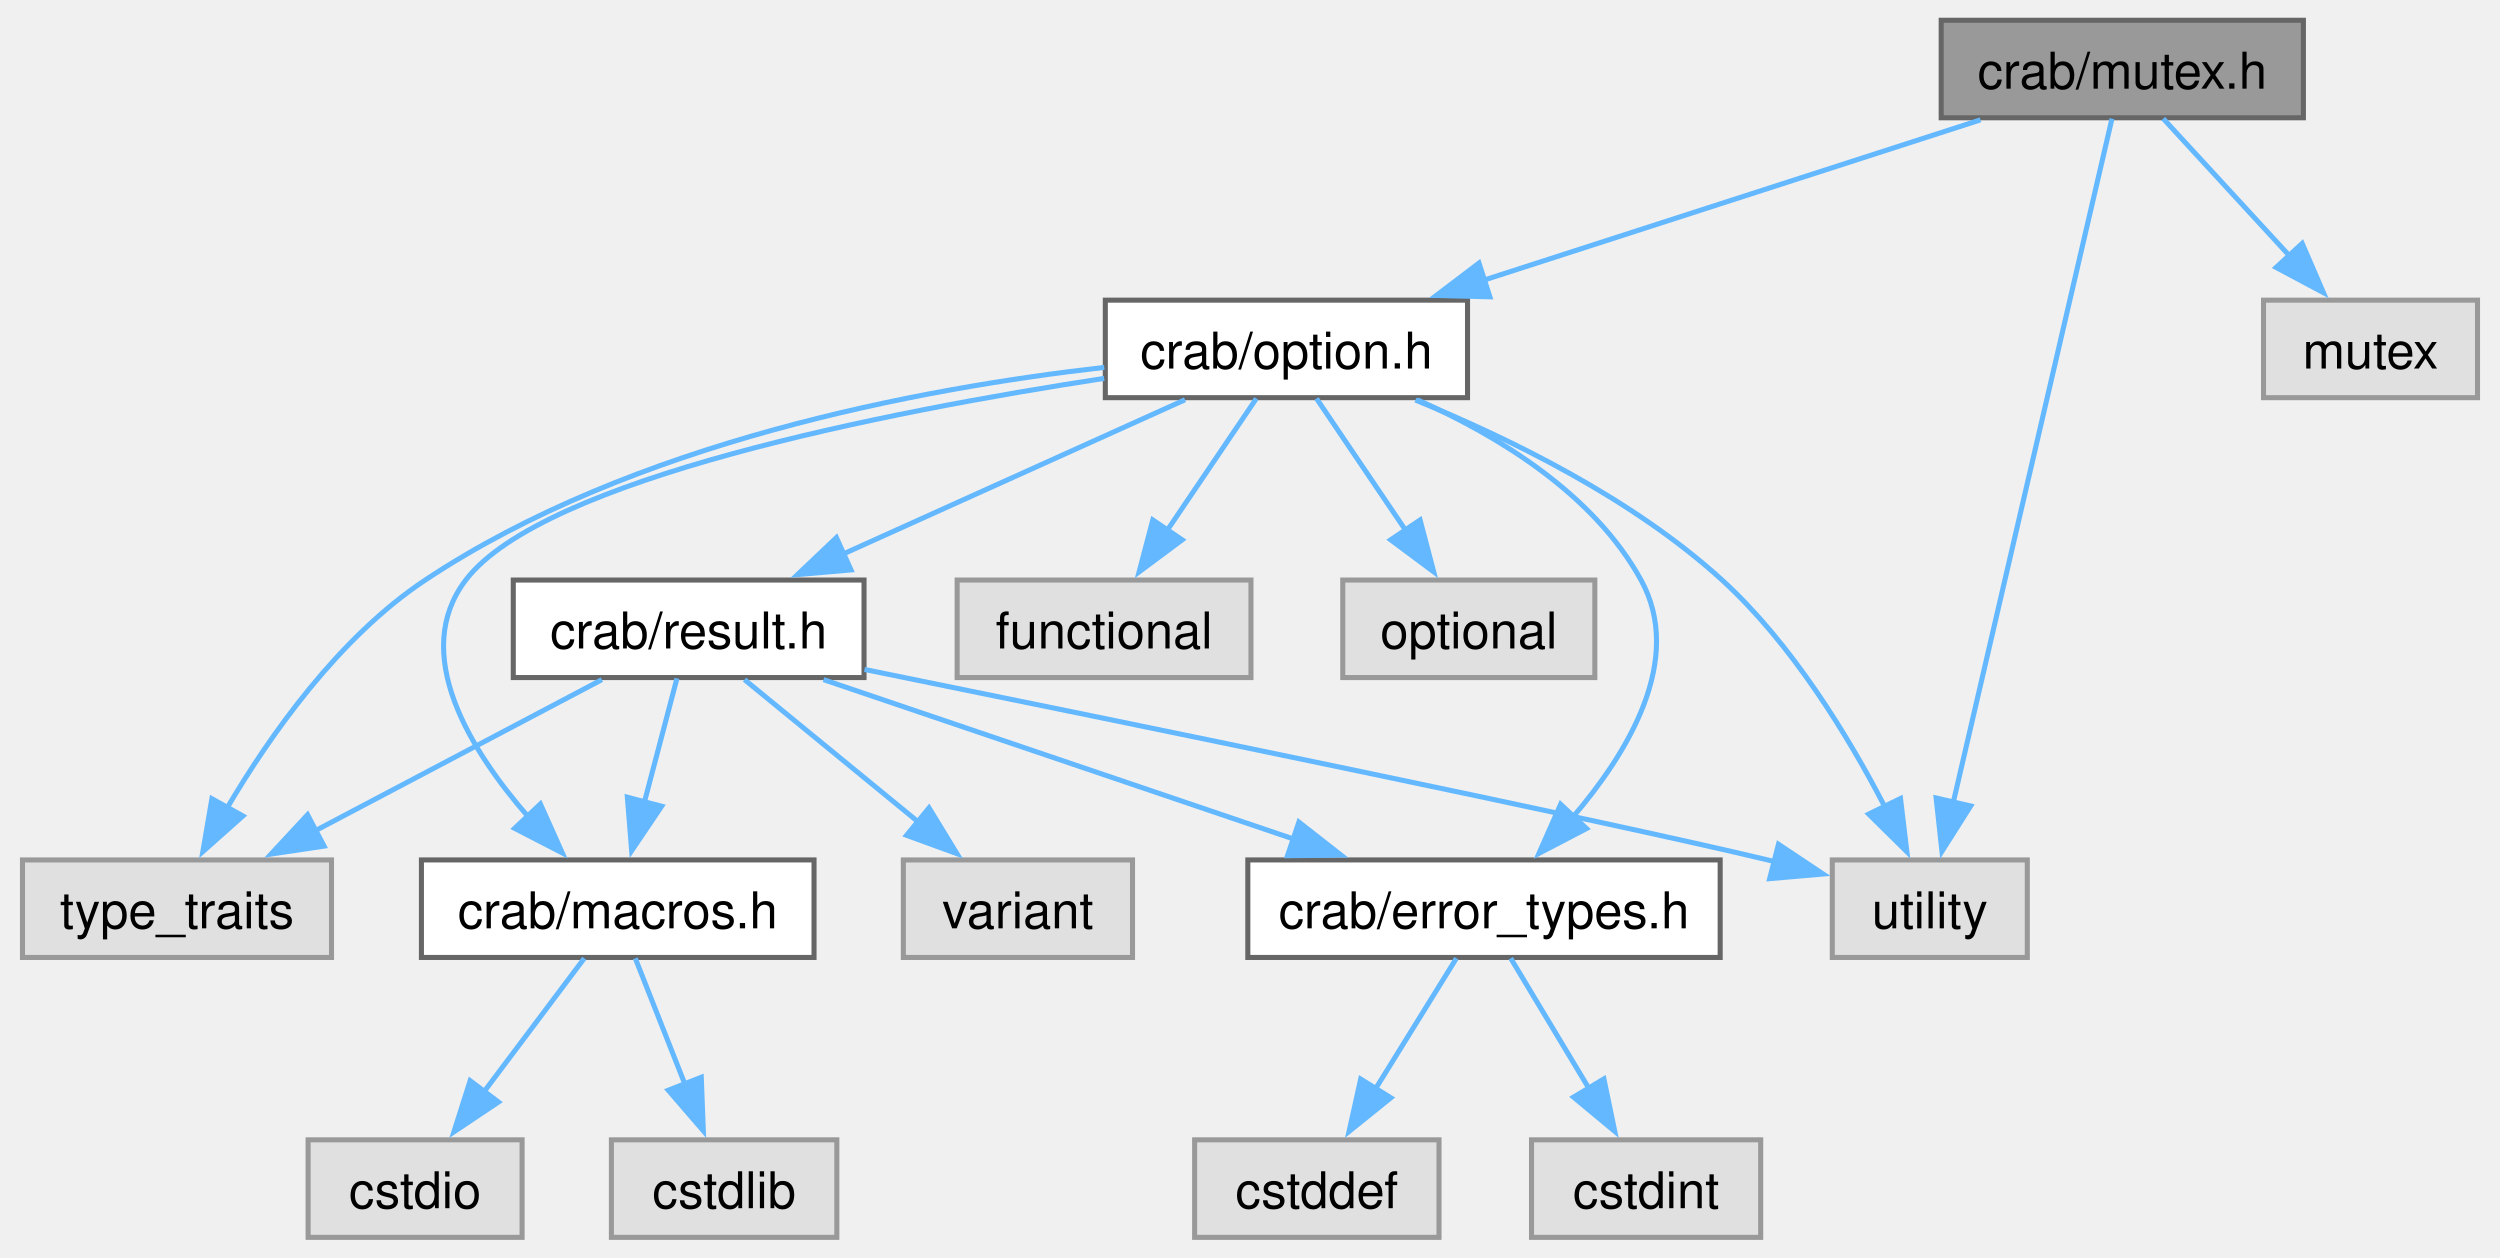
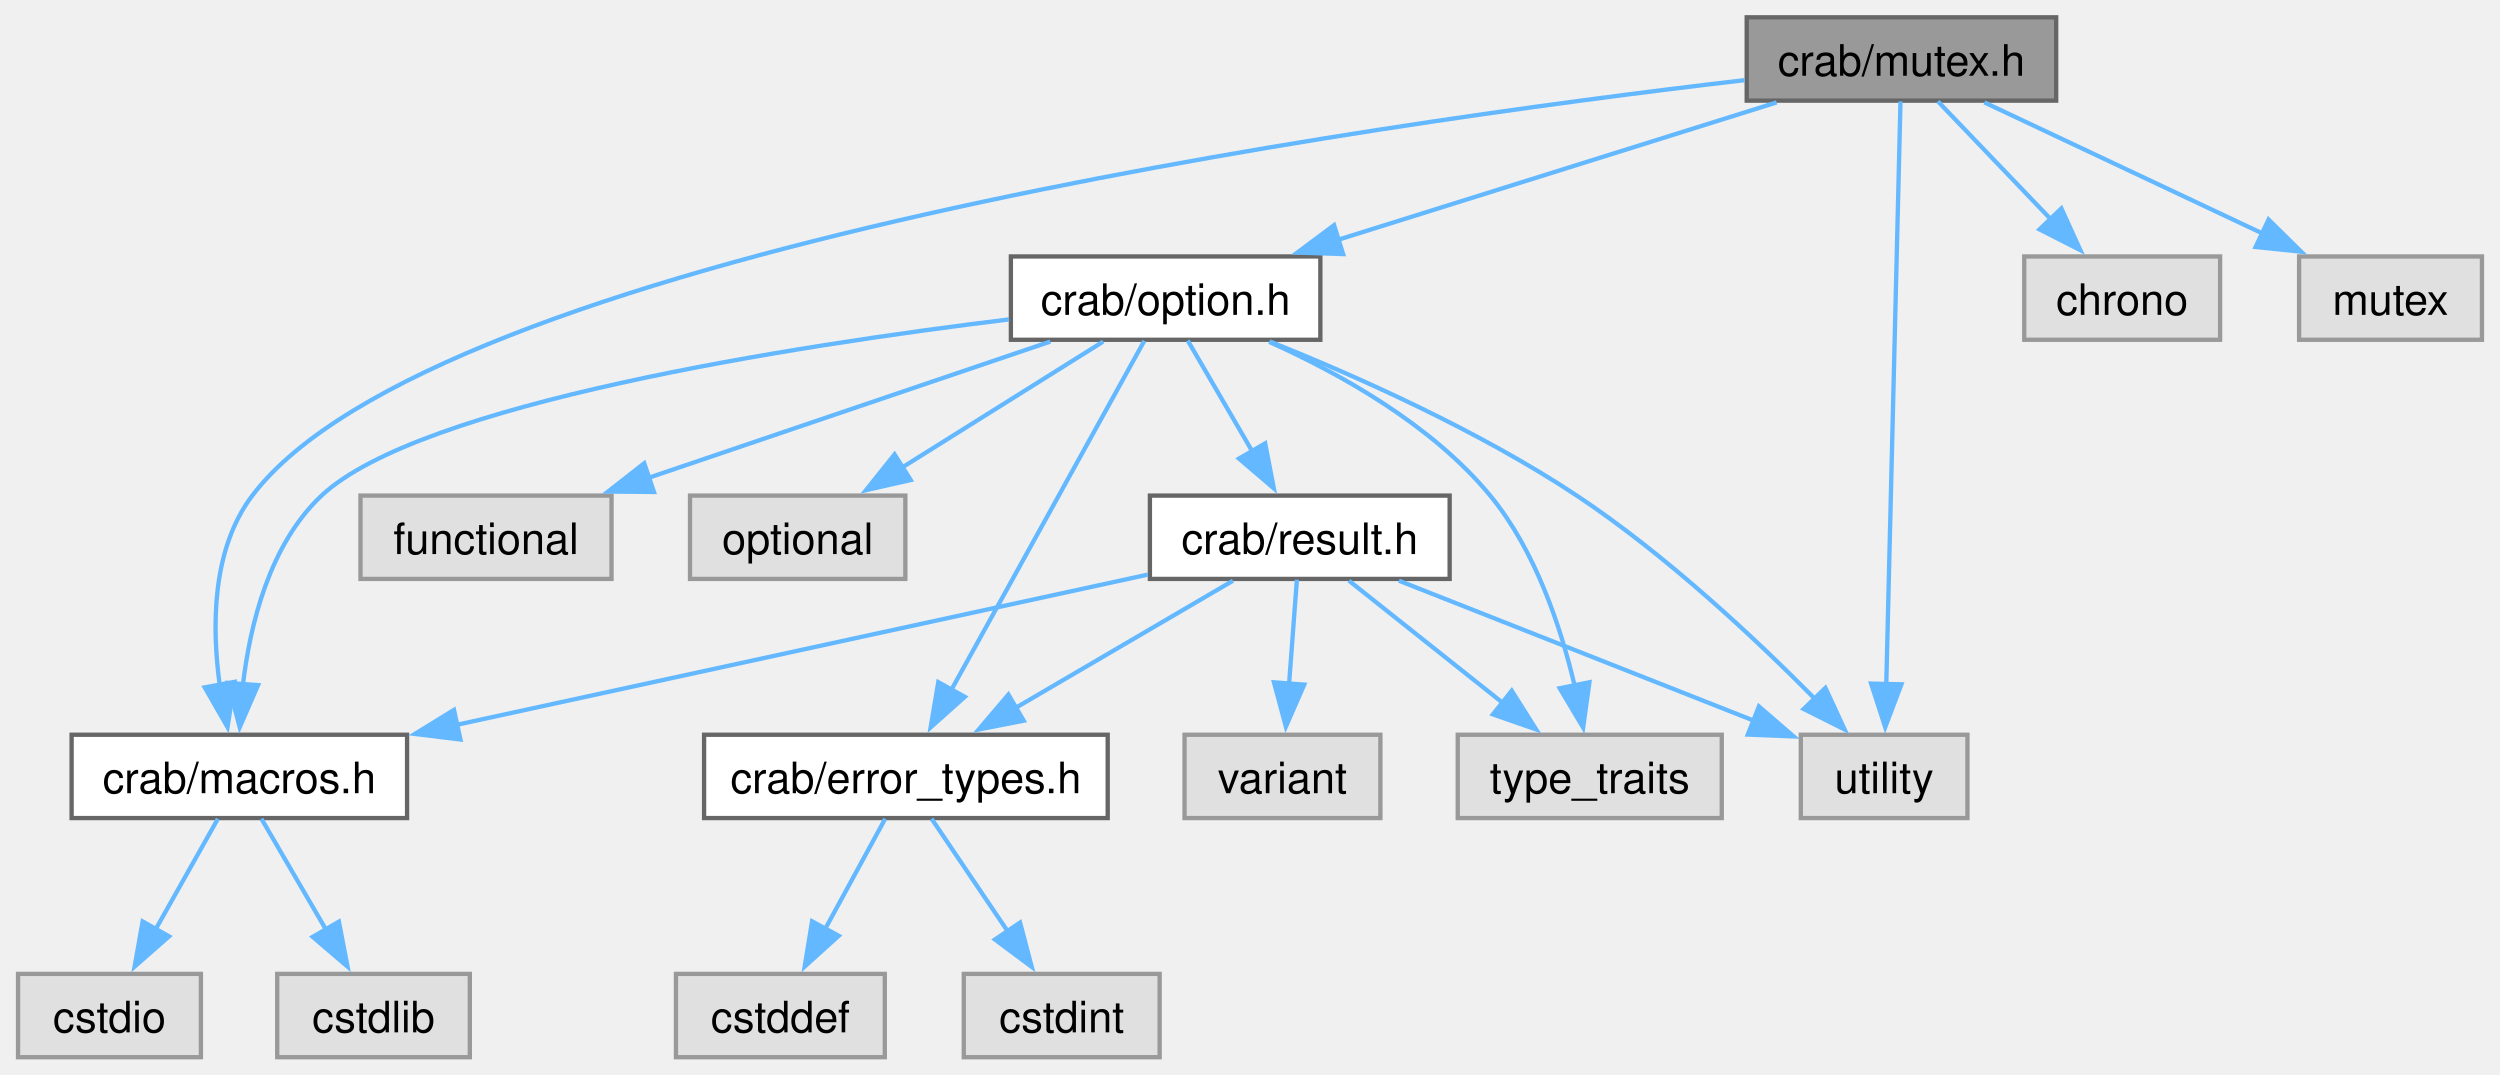
- <svg xmlns="http://www.w3.org/2000/svg" xmlns:xlink="http://www.w3.org/1999/xlink" width="493pt" height="248pt" viewBox="0.00 0.00 492.62 248.25">
+ <svg xmlns="http://www.w3.org/2000/svg" xmlns:xlink="http://www.w3.org/1999/xlink" width="577pt" height="248pt" viewBox="0.00 0.00 577.25 248.25">
  <g id="graph0" class="graph" transform="scale(1 1) rotate(0) translate(4 244.25)">
    <g id="Node000001" class="node">
      <g id="a_Node000001">
        <a xlink:title="Rust-style data-owning Mutex&lt;T&gt;.">
-           <polygon fill="#999999" stroke="#666666" points="450.25,-240.25 378.75,-240.25 378.75,-221 450.25,-221 450.25,-240.25" />
-           <text text-anchor="middle" x="414.5" y="-226.75" font-family="Helvetica,sans-Serif" font-size="10.00">crab/mutex.h</text>
+           <polygon fill="#999999" stroke="#666666" points="470.88,-240.25 399.38,-240.25 399.38,-221 470.88,-221 470.88,-240.25" />
+           <text text-anchor="middle" x="435.12" y="-226.75" font-family="Helvetica,sans-Serif" font-size="10.00">crab/mutex.h</text>
        </a>
      </g>
    </g>
    <g id="Node000002" class="node">
      <g id="a_Node000002">
        <a xlink:href="option_8h.html" target="_top" xlink:title="Ergonomic Option&lt;T&gt; type with Rust-inspired monadic interface.">
-           <polygon fill="white" stroke="#666666" points="285.25,-185 213.75,-185 213.75,-165.75 285.25,-165.75 285.25,-185" />
-           <text text-anchor="middle" x="249.5" y="-171.5" font-family="Helvetica,sans-Serif" font-size="10.00">crab/option.h</text>
+           <polygon fill="white" stroke="#666666" points="300.88,-185 229.38,-185 229.38,-165.75 300.88,-165.75 300.88,-185" />
+           <text text-anchor="middle" x="265.12" y="-171.5" font-family="Helvetica,sans-Serif" font-size="10.00">crab/option.h</text>
        </a>
      </g>
    </g>
    <g id="edge1_Node000001_Node000002" class="edge">
      <g id="a_edge1_Node000001_Node000002">
        <a xlink:title=" ">
-           <path fill="none" stroke="#63b8ff" d="M386.51,-220.59C359.49,-211.87 318.34,-198.59 288.19,-188.86" />
-           <polygon fill="#63b8ff" stroke="#63b8ff" points="289.66,-185.66 279.07,-185.92 287.51,-192.32 289.66,-185.66" />
-         </a>
-       </g>
-     </g>
-     <g id="Node000012" class="node">
-       <g id="a_Node000012">
-         <a xlink:title=" ">
-           <polygon fill="#e0e0e0" stroke="#999999" points="395.75,-74.5 357.25,-74.5 357.25,-55.25 395.75,-55.25 395.75,-74.5" />
-           <text text-anchor="middle" x="376.5" y="-61" font-family="Helvetica,sans-Serif" font-size="10.00">utility</text>
-         </a>
-       </g>
-     </g>
-     <g id="edge19_Node000001_Node000012" class="edge">
-       <g id="a_edge19_Node000001_Node000012">
-         <a xlink:title=" ">
-           <path fill="none" stroke="#63b8ff" d="M412.46,-220.82C406.55,-195.39 389.37,-121.35 381.08,-85.62" />
-           <polygon fill="#63b8ff" stroke="#63b8ff" points="384.57,-85.15 378.9,-76.2 377.75,-86.73 384.57,-85.15" />
-         </a>
-       </g>
-     </g>
-     <g id="Node000015" class="node">
-       <g id="a_Node000015">
-         <a xlink:title=" ">
-           <polygon fill="#e0e0e0" stroke="#999999" points="484.62,-185 442.38,-185 442.38,-165.75 484.62,-165.75 484.62,-185" />
-           <text text-anchor="middle" x="463.5" y="-171.5" font-family="Helvetica,sans-Serif" font-size="10.00">mutex</text>
-         </a>
-       </g>
-     </g>
-     <g id="edge18_Node000001_Node000015" class="edge">
-       <g id="a_edge18_Node000001_Node000015">
-         <a xlink:title=" ">
-           <path fill="none" stroke="#63b8ff" d="M422.59,-220.83C429.36,-213.48 439.22,-202.76 447.56,-193.69" />
-           <polygon fill="#63b8ff" stroke="#63b8ff" points="450.01,-196.2 454.21,-186.47 444.86,-191.46 450.01,-196.2" />
+           <path fill="none" stroke="#63b8ff" d="M406.29,-220.59C378.45,-211.87 336.05,-198.59 304.99,-188.86" />
+           <polygon fill="#63b8ff" stroke="#63b8ff" points="306.14,-185.55 295.55,-185.9 304.05,-192.23 306.14,-185.55" />
        </a>
      </g>
    </g>
    <g id="Node000003" class="node">
      <g id="a_Node000003">
        <a xlink:href="macros_8h.html" target="_top" xlink:title="CrabLib assertion and utility macros.">
-           <polygon fill="white" stroke="#666666" points="156.25,-74.5 78.75,-74.5 78.75,-55.25 156.25,-55.25 156.25,-74.5" />
-           <text text-anchor="middle" x="117.5" y="-61" font-family="Helvetica,sans-Serif" font-size="10.00">crab/macros.h</text>
+           <polygon fill="white" stroke="#666666" points="89.88,-74.5 12.38,-74.5 12.38,-55.25 89.88,-55.25 89.88,-74.5" />
+           <text text-anchor="middle" x="51.12" y="-61" font-family="Helvetica,sans-Serif" font-size="10.00">crab/macros.h</text>
+         </a>
+       </g>
+     </g>
+     <g id="edge18_Node000001_Node000003" class="edge">
+       <g id="a_edge18_Node000001_Node000003">
+         <a xlink:title=" ">
+           <path fill="none" stroke="#63b8ff" d="M398.93,-225.74C312.11,-215.61 96.13,-185.21 54.12,-129.75 44.79,-117.42 44.72,-99.59 46.61,-85.9" />
+           <polygon fill="#63b8ff" stroke="#63b8ff" points="50.01,-86.72 48.4,-76.25 43.13,-85.44 50.01,-86.72" />
+         </a>
+       </g>
+     </g>
+     <g id="Node000012" class="node">
+       <g id="a_Node000012">
+         <a xlink:title=" ">
+           <polygon fill="#e0e0e0" stroke="#999999" points="450.38,-74.5 411.88,-74.5 411.88,-55.25 450.38,-55.25 450.38,-74.5" />
+           <text text-anchor="middle" x="431.12" y="-61" font-family="Helvetica,sans-Serif" font-size="10.00">utility</text>
+         </a>
+       </g>
+     </g>
+     <g id="edge21_Node000001_Node000012" class="edge">
+       <g id="a_edge21_Node000001_Node000012">
+         <a xlink:title=" ">
+           <path fill="none" stroke="#63b8ff" d="M434.91,-220.82C434.29,-195.5 432.5,-122 431.62,-86.09" />
+           <polygon fill="#63b8ff" stroke="#63b8ff" points="435.12,-86.15 431.38,-76.24 428.12,-86.32 435.12,-86.15" />
+         </a>
+       </g>
+     </g>
+     <g id="Node000015" class="node">
+       <g id="a_Node000015">
+         <a xlink:title=" ">
+           <polygon fill="#e0e0e0" stroke="#999999" points="508.75,-185 463.5,-185 463.5,-165.75 508.75,-165.75 508.75,-185" />
+           <text text-anchor="middle" x="486.12" y="-171.5" font-family="Helvetica,sans-Serif" font-size="10.00">chrono</text>
+         </a>
+       </g>
+     </g>
+     <g id="edge19_Node000001_Node000015" class="edge">
+       <g id="a_edge19_Node000001_Node000015">
+         <a xlink:title=" ">
+           <path fill="none" stroke="#63b8ff" d="M443.55,-220.83C450.66,-213.4 461.07,-202.54 469.81,-193.41" />
+           <polygon fill="#63b8ff" stroke="#63b8ff" points="472.08,-196.1 476.47,-186.45 467.03,-191.25 472.08,-196.1" />
+         </a>
+       </g>
+     </g>
+     <g id="Node000016" class="node">
+       <g id="a_Node000016">
+         <a xlink:title=" ">
+           <polygon fill="#e0e0e0" stroke="#999999" points="569.25,-185 527,-185 527,-165.75 569.25,-165.75 569.25,-185" />
+           <text text-anchor="middle" x="548.12" y="-171.5" font-family="Helvetica,sans-Serif" font-size="10.00">mutex</text>
+         </a>
+       </g>
+     </g>
+     <g id="edge20_Node000001_Node000016" class="edge">
+       <g id="a_edge20_Node000001_Node000016">
+         <a xlink:title=" ">
+           <path fill="none" stroke="#63b8ff" d="M454.29,-220.59C471.91,-212.29 498.28,-199.86 518.59,-190.29" />
+           <polygon fill="#63b8ff" stroke="#63b8ff" points="519.94,-193.53 527.49,-186.1 516.95,-187.19 519.94,-193.53" />
        </a>
      </g>
    </g>
    <g id="edge2_Node000002_Node000003" class="edge">
      <g id="a_edge2_Node000002_Node000003">
        <a xlink:title=" ">
-           <path fill="none" stroke="#63b8ff" d="M213.53,-169.56C170.61,-162.99 102.7,-149.71 87.5,-129.75 76.54,-115.36 88.2,-96.32 100.04,-82.78" />
-           <polygon fill="#63b8ff" stroke="#63b8ff" points="102.23,-85.55 106.56,-75.88 97.15,-80.74 102.23,-85.55" />
+           <path fill="none" stroke="#63b8ff" d="M228.97,-170.46C179.1,-164.36 92.8,-151.01 70.12,-129.75 58.12,-118.49 53.59,-100.01 51.93,-85.81" />
+           <polygon fill="#63b8ff" stroke="#63b8ff" points="55.45,-85.96 51.22,-76.24 48.47,-86.48 55.45,-85.96" />
        </a>
      </g>
    </g>
    <g id="Node000006" class="node">
      <g id="a_Node000006">
        <a xlink:href="error__types_8h.html" target="_top" xlink:title="Common error types for CrabLib Result&lt;T, E&gt;.">
-           <polygon fill="white" stroke="#666666" points="335.12,-74.5 241.88,-74.5 241.88,-55.25 335.12,-55.25 335.12,-74.5" />
-           <text text-anchor="middle" x="288.5" y="-61" font-family="Helvetica,sans-Serif" font-size="10.00">crab/error_types.h</text>
+           <polygon fill="white" stroke="#666666" points="251.75,-74.5 158.5,-74.5 158.5,-55.25 251.75,-55.25 251.75,-74.5" />
+           <text text-anchor="middle" x="205.12" y="-61" font-family="Helvetica,sans-Serif" font-size="10.00">crab/error_types.h</text>
        </a>
      </g>
    </g>
    <g id="edge5_Node000002_Node000006" class="edge">
      <g id="a_edge5_Node000002_Node000006">
        <a xlink:title=" ">
-           <path fill="none" stroke="#63b8ff" d="M275.36,-165.32C291.19,-158.29 310.14,-146.81 319.5,-129.75 328.07,-114.12 317.06,-95.76 305.86,-82.75" />
-           <polygon fill="#63b8ff" stroke="#63b8ff" points="308.74,-80.7 299.35,-75.8 303.63,-85.49 308.74,-80.7" />
+           <path fill="none" stroke="#63b8ff" d="M260.21,-165.5C250.5,-147.93 228.65,-108.41 215.57,-84.77" />
+           <polygon fill="#63b8ff" stroke="#63b8ff" points="218.74,-83.26 210.84,-76.2 212.61,-86.65 218.74,-83.26" />
        </a>
      </g>
    </g>
    <g id="Node000009" class="node">
      <g id="a_Node000009">
        <a xlink:title=" ">
-           <polygon fill="#e0e0e0" stroke="#999999" points="242.5,-129.75 184.5,-129.75 184.5,-110.5 242.5,-110.5 242.5,-129.75" />
-           <text text-anchor="middle" x="213.5" y="-116.25" font-family="Helvetica,sans-Serif" font-size="10.00">functional</text>
+           <polygon fill="#e0e0e0" stroke="#999999" points="137.12,-129.75 79.12,-129.75 79.12,-110.5 137.12,-110.5 137.12,-129.75" />
+           <text text-anchor="middle" x="108.12" y="-116.25" font-family="Helvetica,sans-Serif" font-size="10.00">functional</text>
        </a>
      </g>
    </g>
    <g id="edge8_Node000002_Node000009" class="edge">
      <g id="a_edge8_Node000002_Node000009">
        <a xlink:title=" ">
-           <path fill="none" stroke="#63b8ff" d="M243.56,-165.58C238.79,-158.53 231.94,-148.4 225.98,-139.58" />
-           <polygon fill="#63b8ff" stroke="#63b8ff" points="228.92,-137.69 220.42,-131.36 223.12,-141.61 228.92,-137.69" />
+           <path fill="none" stroke="#63b8ff" d="M238.49,-165.34C213,-156.7 174.31,-143.57 145.7,-133.87" />
+           <polygon fill="#63b8ff" stroke="#63b8ff" points="146.92,-130.59 136.32,-130.69 144.67,-137.22 146.92,-130.59" />
        </a>
      </g>
    </g>
    <g id="Node000010" class="node">
      <g id="a_Node000010">
        <a xlink:title=" ">
-           <polygon fill="#e0e0e0" stroke="#999999" points="310.38,-129.75 260.62,-129.75 260.62,-110.5 310.38,-110.5 310.38,-129.75" />
-           <text text-anchor="middle" x="285.5" y="-116.25" font-family="Helvetica,sans-Serif" font-size="10.00">optional</text>
+           <polygon fill="#e0e0e0" stroke="#999999" points="205,-129.75 155.25,-129.75 155.25,-110.5 205,-110.5 205,-129.75" />
+           <text text-anchor="middle" x="180.12" y="-116.25" font-family="Helvetica,sans-Serif" font-size="10.00">optional</text>
        </a>
      </g>
    </g>
    <g id="edge9_Node000002_Node000010" class="edge">
      <g id="a_edge9_Node000002_Node000010">
        <a xlink:title=" ">
-           <path fill="none" stroke="#63b8ff" d="M255.44,-165.58C260.21,-158.53 267.06,-148.4 273.02,-139.58" />
-           <polygon fill="#63b8ff" stroke="#63b8ff" points="275.88,-141.61 278.58,-131.36 270.08,-137.69 275.88,-141.61" />
+           <path fill="none" stroke="#63b8ff" d="M250.71,-165.34C238.01,-157.39 219.25,-145.64 204.27,-136.25" />
+           <polygon fill="#63b8ff" stroke="#63b8ff" points="206.23,-133.35 195.9,-131.01 202.51,-139.28 206.23,-133.35" />
        </a>
      </g>
    </g>
    <g id="Node000011" class="node">
      <g id="a_Node000011">
        <a xlink:title=" ">
-           <polygon fill="#e0e0e0" stroke="#999999" points="61,-74.5 0,-74.5 0,-55.25 61,-55.25 61,-74.5" />
-           <text text-anchor="middle" x="30.5" y="-61" font-family="Helvetica,sans-Serif" font-size="10.00">type_traits</text>
+           <polygon fill="#e0e0e0" stroke="#999999" points="393.62,-74.5 332.62,-74.5 332.62,-55.25 393.62,-55.25 393.62,-74.5" />
+           <text text-anchor="middle" x="363.12" y="-61" font-family="Helvetica,sans-Serif" font-size="10.00">type_traits</text>
        </a>
      </g>
    </g>
    <g id="edge10_Node000002_Node000011" class="edge">
      <g id="a_edge10_Node000002_Node000011">
        <a xlink:title=" ">
-           <path fill="none" stroke="#63b8ff" d="M213.55,-171.73C177.11,-167.58 120.42,-156.94 79.5,-129.75 62.43,-118.41 48.84,-99.1 40.34,-84.68" />
-           <polygon fill="#63b8ff" stroke="#63b8ff" points="43.51,-83.18 35.6,-76.14 37.39,-86.58 43.51,-83.18" />
+           <path fill="none" stroke="#63b8ff" d="M289.05,-165.27C305.46,-157.92 326.63,-146.11 340.12,-129.75 350.58,-117.08 356.47,-99.28 359.66,-85.69" />
+           <polygon fill="#63b8ff" stroke="#63b8ff" points="363.04,-86.63 361.59,-76.14 356.18,-85.24 363.04,-86.63" />
        </a>
      </g>
    </g>
    <g id="edge11_Node000002_Node000012" class="edge">
      <g id="a_edge11_Node000002_Node000012">
        <a xlink:title=" ">
-           <path fill="none" stroke="#63b8ff" d="M274.97,-165.28C293.32,-157.81 317.85,-145.85 335.5,-129.75 349.34,-117.12 360.46,-98.82 367.6,-85.04" />
-           <polygon fill="#63b8ff" stroke="#63b8ff" points="370.72,-86.63 371.98,-76.11 364.44,-83.55 370.72,-86.63" />
+           <path fill="none" stroke="#63b8ff" d="M289.18,-165.37C309.03,-157.42 337.5,-144.76 360.12,-129.75 380.75,-116.06 401.47,-96.62 415.15,-82.78" />
+           <polygon fill="#63b8ff" stroke="#63b8ff" points="417.56,-85.32 422.01,-75.71 412.54,-80.45 417.56,-85.32" />
        </a>
      </g>
    </g>
    <g id="Node000013" class="node">
      <g id="a_Node000013">
        <a xlink:href="result_8h.html" target="_top" xlink:title="Rust-inspired Result&lt;T, E&gt; type for error handling without exceptions.">
-           <polygon fill="white" stroke="#666666" points="166.12,-129.75 96.88,-129.75 96.88,-110.5 166.12,-110.5 166.12,-129.75" />
-           <text text-anchor="middle" x="131.5" y="-116.25" font-family="Helvetica,sans-Serif" font-size="10.00">crab/result.h</text>
+           <polygon fill="white" stroke="#666666" points="330.75,-129.75 261.5,-129.75 261.5,-110.5 330.75,-110.5 330.75,-129.75" />
+           <text text-anchor="middle" x="296.12" y="-116.25" font-family="Helvetica,sans-Serif" font-size="10.00">crab/result.h</text>
        </a>
      </g>
    </g>
    <g id="edge12_Node000002_Node000013" class="edge">
      <g id="a_edge12_Node000002_Node000013">
        <a xlink:title=" ">
-           <path fill="none" stroke="#63b8ff" d="M229.48,-165.34C211.01,-157 183.29,-144.5 162.05,-134.91" />
-           <polygon fill="#63b8ff" stroke="#63b8ff" points="163.55,-131.75 152.99,-130.83 160.67,-138.13 163.55,-131.75" />
+           <path fill="none" stroke="#63b8ff" d="M270.24,-165.58C274.3,-158.61 280.12,-148.62 285.21,-139.87" />
+           <polygon fill="#63b8ff" stroke="#63b8ff" points="288.13,-141.82 290.13,-131.42 282.08,-138.3 288.13,-141.82" />
        </a>
      </g>
    </g>
    <g id="Node000004" class="node">
      <g id="a_Node000004">
        <a xlink:title=" ">
-           <polygon fill="#e0e0e0" stroke="#999999" points="98.62,-19.25 56.38,-19.25 56.38,0 98.62,0 98.62,-19.25" />
-           <text text-anchor="middle" x="77.5" y="-5.75" font-family="Helvetica,sans-Serif" font-size="10.00">cstdio</text>
+           <polygon fill="#e0e0e0" stroke="#999999" points="42.25,-19.25 0,-19.25 0,0 42.25,0 42.25,-19.25" />
+           <text text-anchor="middle" x="21.12" y="-5.75" font-family="Helvetica,sans-Serif" font-size="10.00">cstdio</text>
        </a>
      </g>
    </g>
    <g id="edge3_Node000003_Node000004" class="edge">
      <g id="a_edge3_Node000003_Node000004">
        <a xlink:title=" ">
-           <path fill="none" stroke="#63b8ff" d="M110.89,-55.08C105.54,-47.96 97.82,-37.68 91.15,-28.8" />
-           <polygon fill="#63b8ff" stroke="#63b8ff" points="93.96,-26.71 85.16,-20.82 88.37,-30.92 93.96,-26.71" />
+           <path fill="none" stroke="#63b8ff" d="M46.17,-55.08C42.24,-48.11 36.61,-38.12 31.69,-29.37" />
+           <polygon fill="#63b8ff" stroke="#63b8ff" points="34.89,-27.92 26.93,-20.93 28.79,-31.36 34.89,-27.92" />
        </a>
      </g>
    </g>
    <g id="Node000005" class="node">
      <g id="a_Node000005">
        <a xlink:title=" ">
-           <polygon fill="#e0e0e0" stroke="#999999" points="160.75,-19.25 116.25,-19.25 116.25,0 160.75,0 160.75,-19.25" />
-           <text text-anchor="middle" x="138.5" y="-5.75" font-family="Helvetica,sans-Serif" font-size="10.00">cstdlib</text>
+           <polygon fill="#e0e0e0" stroke="#999999" points="104.38,-19.25 59.88,-19.25 59.88,0 104.38,0 104.38,-19.25" />
+           <text text-anchor="middle" x="82.12" y="-5.75" font-family="Helvetica,sans-Serif" font-size="10.00">cstdlib</text>
        </a>
      </g>
    </g>
    <g id="edge4_Node000003_Node000005" class="edge">
      <g id="a_edge4_Node000003_Node000005">
        <a xlink:title=" ">
-           <path fill="none" stroke="#63b8ff" d="M120.97,-55.08C123.63,-48.34 127.4,-38.77 130.76,-30.24" />
-           <polygon fill="#63b8ff" stroke="#63b8ff" points="133.99,-31.6 134.4,-21.02 127.48,-29.04 133.99,-31.6" />
+           <path fill="none" stroke="#63b8ff" d="M56.24,-55.08C60.3,-48.11 66.12,-38.12 71.21,-29.37" />
+           <polygon fill="#63b8ff" stroke="#63b8ff" points="74.13,-31.32 76.13,-20.92 68.08,-27.8 74.13,-31.32" />
        </a>
      </g>
    </g>
    <g id="Node000007" class="node">
      <g id="a_Node000007">
        <a xlink:title=" ">
-           <polygon fill="#e0e0e0" stroke="#999999" points="279.62,-19.25 231.38,-19.25 231.38,0 279.62,0 279.62,-19.25" />
-           <text text-anchor="middle" x="255.5" y="-5.75" font-family="Helvetica,sans-Serif" font-size="10.00">cstddef</text>
+           <polygon fill="#e0e0e0" stroke="#999999" points="200.25,-19.25 152,-19.25 152,0 200.25,0 200.25,-19.25" />
+           <text text-anchor="middle" x="176.12" y="-5.75" font-family="Helvetica,sans-Serif" font-size="10.00">cstddef</text>
        </a>
      </g>
    </g>
    <g id="edge6_Node000006_Node000007" class="edge">
      <g id="a_edge6_Node000006_Node000007">
        <a xlink:title=" ">
-           <path fill="none" stroke="#63b8ff" d="M283.05,-55.08C278.73,-48.11 272.54,-38.12 267.12,-29.37" />
-           <polygon fill="#63b8ff" stroke="#63b8ff" points="270.11,-27.55 261.86,-20.9 264.16,-31.24 270.11,-27.55" />
+           <path fill="none" stroke="#63b8ff" d="M200.34,-55.08C196.58,-48.19 191.22,-38.34 186.49,-29.66" />
+           <polygon fill="#63b8ff" stroke="#63b8ff" points="189.6,-28.05 181.74,-20.94 183.45,-31.39 189.6,-28.05" />
        </a>
      </g>
    </g>
    <g id="Node000008" class="node">
      <g id="a_Node000008">
        <a xlink:title=" ">
-           <polygon fill="#e0e0e0" stroke="#999999" points="343.12,-19.25 297.88,-19.25 297.88,0 343.12,0 343.12,-19.25" />
-           <text text-anchor="middle" x="320.5" y="-5.75" font-family="Helvetica,sans-Serif" font-size="10.00">cstdint</text>
+           <polygon fill="#e0e0e0" stroke="#999999" points="263.75,-19.25 218.5,-19.25 218.5,0 263.75,0 263.75,-19.25" />
+           <text text-anchor="middle" x="241.12" y="-5.75" font-family="Helvetica,sans-Serif" font-size="10.00">cstdint</text>
        </a>
      </g>
    </g>
    <g id="edge7_Node000006_Node000008" class="edge">
      <g id="a_edge7_Node000006_Node000008">
        <a xlink:title=" ">
-           <path fill="none" stroke="#63b8ff" d="M293.78,-55.08C297.97,-48.11 303.98,-38.12 309.23,-29.37" />
-           <polygon fill="#63b8ff" stroke="#63b8ff" points="312.17,-31.28 314.32,-20.91 306.17,-27.68 312.17,-31.28" />
+           <path fill="none" stroke="#63b8ff" d="M211.07,-55.08C215.84,-48.03 222.69,-37.9 228.65,-29.08" />
+           <polygon fill="#63b8ff" stroke="#63b8ff" points="231.5,-31.11 234.2,-20.86 225.7,-27.19 231.5,-31.11" />
        </a>
      </g>
    </g>
    <g id="edge13_Node000013_Node000003" class="edge">
      <g id="a_edge13_Node000013_Node000003">
        <a xlink:title=" ">
-           <path fill="none" stroke="#63b8ff" d="M129.19,-110.33C127.44,-103.67 124.96,-94.24 122.73,-85.78" />
-           <polygon fill="#63b8ff" stroke="#63b8ff" points="126.17,-85.1 120.25,-76.32 119.4,-86.88 126.17,-85.1" />
+           <path fill="none" stroke="#63b8ff" d="M261.02,-111.5C219.13,-102.39 148.78,-87.1 101.19,-76.76" />
+           <polygon fill="#63b8ff" stroke="#63b8ff" points="102.21,-73.4 91.69,-74.69 100.72,-80.24 102.21,-73.4" />
        </a>
      </g>
    </g>
    <g id="edge14_Node000013_Node000006" class="edge">
      <g id="a_edge14_Node000013_Node000006">
        <a xlink:title=" ">
-           <path fill="none" stroke="#63b8ff" d="M158.13,-110.09C183.62,-101.45 222.31,-88.32 250.93,-78.62" />
-           <polygon fill="#63b8ff" stroke="#63b8ff" points="251.96,-81.97 260.3,-75.44 249.71,-75.34 251.96,-81.97" />
+           <path fill="none" stroke="#63b8ff" d="M280.69,-110.09C266.96,-102.06 246.63,-90.16 230.51,-80.73" />
+           <polygon fill="#63b8ff" stroke="#63b8ff" points="232.34,-77.75 221.94,-75.72 228.81,-83.79 232.34,-77.75" />
        </a>
      </g>
    </g>
    <g id="edge15_Node000013_Node000011" class="edge">
      <g id="a_edge15_Node000013_Node000011">
        <a xlink:title=" ">
-           <path fill="none" stroke="#63b8ff" d="M114.37,-110.09C98.84,-101.91 75.7,-89.71 57.66,-80.19" />
-           <polygon fill="#63b8ff" stroke="#63b8ff" points="59.53,-77.23 49.06,-75.66 56.27,-83.42 59.53,-77.23" />
+           <path fill="none" stroke="#63b8ff" d="M307.49,-110.09C317.17,-102.4 331.32,-91.15 342.93,-81.93" />
+           <polygon fill="#63b8ff" stroke="#63b8ff" points="345.09,-84.68 350.74,-75.72 340.74,-79.2 345.09,-84.68" />
        </a>
      </g>
    </g>
    <g id="edge16_Node000013_Node000012" class="edge">
      <g id="a_edge16_Node000013_Node000012">
        <a xlink:title=" ">
-           <path fill="none" stroke="#63b8ff" d="M166.22,-112.1C217.51,-101.68 311.06,-82.5 344.5,-74.5 345,-74.38 345.51,-74.26 346.02,-74.13" />
-           <polygon fill="#63b8ff" stroke="#63b8ff" points="346.63,-77.59 355.45,-71.72 344.89,-70.81 346.63,-77.59" />
+           <path fill="none" stroke="#63b8ff" d="M319.03,-110.09C341.6,-101.19 376.21,-87.54 401,-77.76" />
+           <polygon fill="#63b8ff" stroke="#63b8ff" points="402.2,-81.05 410.22,-74.12 399.63,-74.54 402.2,-81.05" />
        </a>
      </g>
    </g>
    <g id="Node000014" class="node">
      <g id="a_Node000014">
        <a xlink:title=" ">
-           <polygon fill="#e0e0e0" stroke="#999999" points="219.12,-74.5 173.88,-74.5 173.88,-55.25 219.12,-55.25 219.12,-74.5" />
-           <text text-anchor="middle" x="196.5" y="-61" font-family="Helvetica,sans-Serif" font-size="10.00">variant</text>
+           <polygon fill="#e0e0e0" stroke="#999999" points="314.75,-74.5 269.5,-74.5 269.5,-55.25 314.75,-55.25 314.75,-74.5" />
+           <text text-anchor="middle" x="292.12" y="-61" font-family="Helvetica,sans-Serif" font-size="10.00">variant</text>
        </a>
      </g>
    </g>
    <g id="edge17_Node000013_Node000014" class="edge">
      <g id="a_edge17_Node000013_Node000014">
        <a xlink:title=" ">
-           <path fill="none" stroke="#63b8ff" d="M142.53,-110.09C151.92,-102.4 165.65,-91.15 176.91,-81.93" />
-           <polygon fill="#63b8ff" stroke="#63b8ff" points="178.95,-84.78 184.47,-75.73 174.51,-79.36 178.95,-84.78" />
+           <path fill="none" stroke="#63b8ff" d="M295.46,-110.33C294.97,-103.74 294.27,-94.46 293.64,-86.07" />
+           <polygon fill="#63b8ff" stroke="#63b8ff" points="297.15,-86.08 292.91,-76.37 290.17,-86.6 297.15,-86.08" />
        </a>
      </g>
    </g>
  </g>
</svg>
